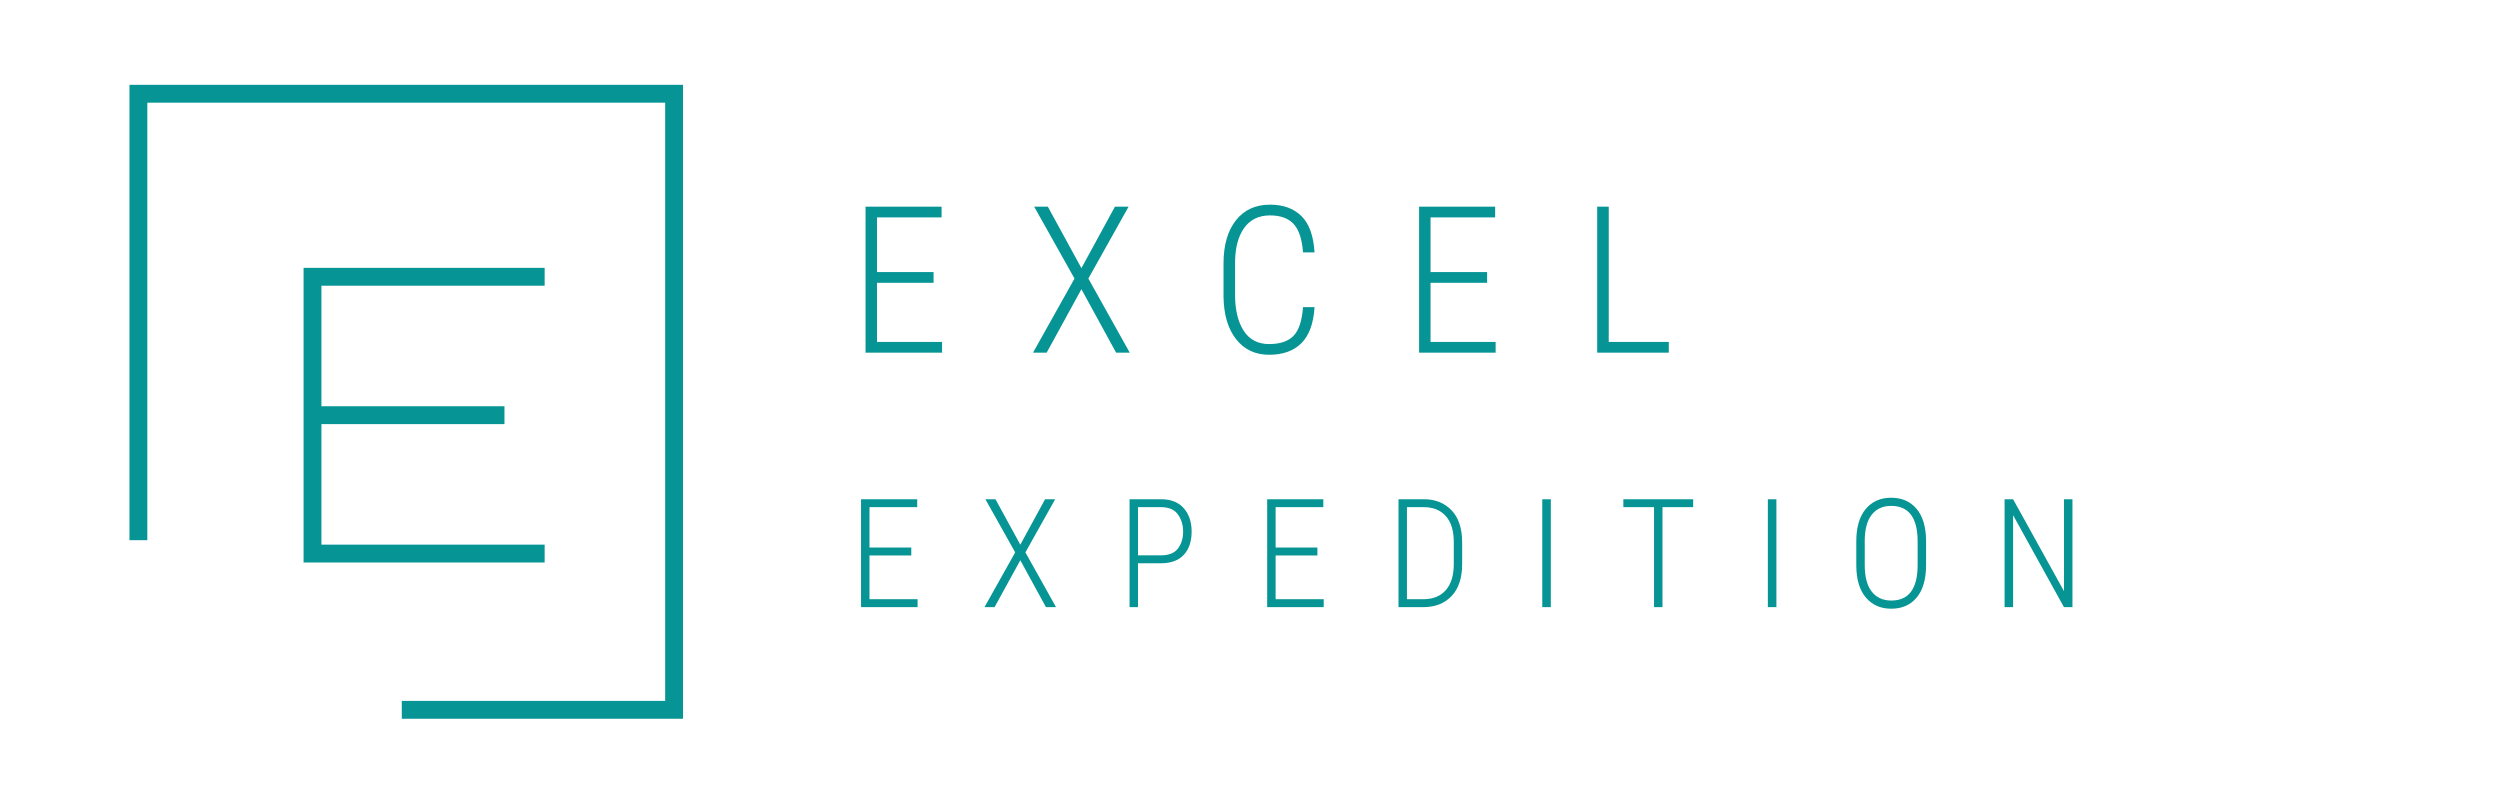
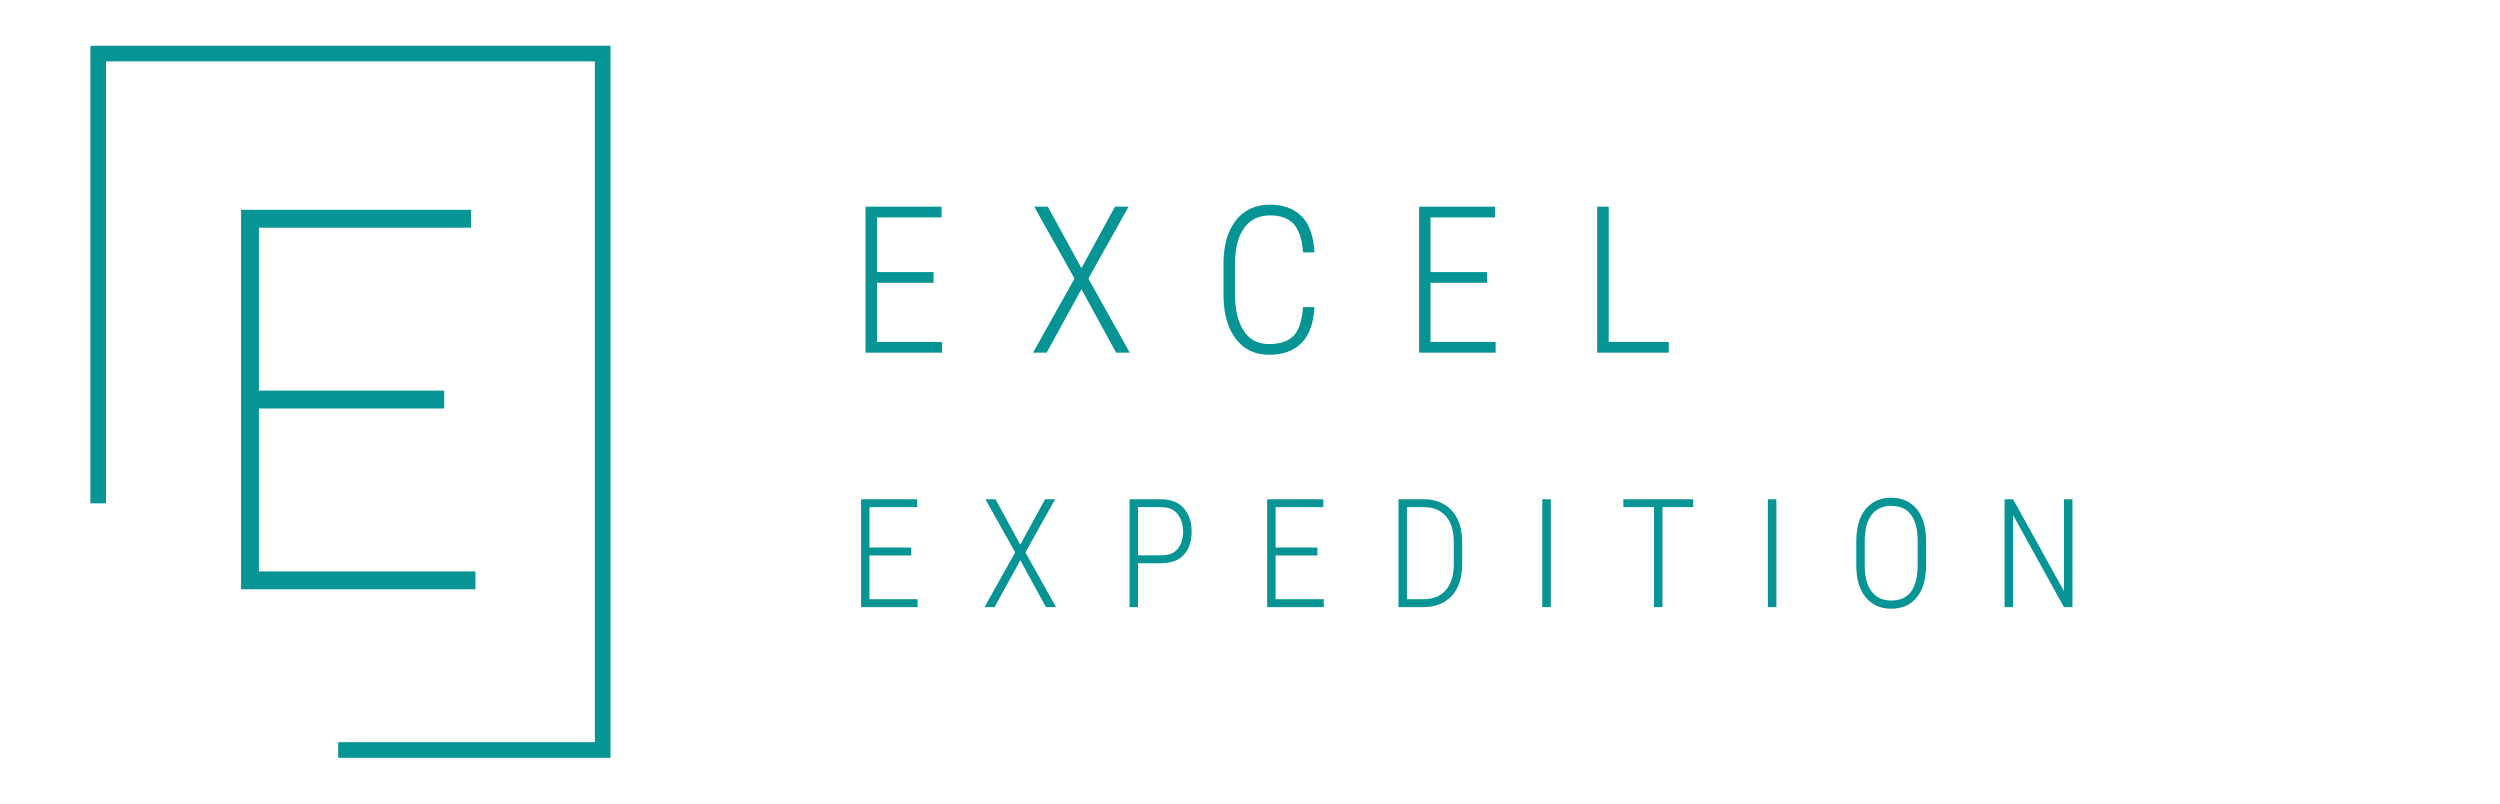
<svg xmlns="http://www.w3.org/2000/svg" viewBox="0 0 1120 360" role="img" aria-labelledby="title description">
  <g fill="none" stroke="#069494" stroke-linecap="square">
-     <path d="M62 238V42H302V318H184" stroke-width="8" />
-     <path d="M140 124V248M140 124H240M140 186H222M140 248H240" stroke-width="8" />
+     <path d="M44 222V24H270V336H155" stroke-width="7" />
+     <path d="M112 98V260M112 98H207M112 179H195M112 260H209" stroke-width="8" />
  </g>
  <g fill="#069494" font-family="Arial Narrow, Roboto Condensed, Arial, sans-serif" font-weight="300">
    <text x="380" y="158" font-size="92" letter-spacing="34" textLength="440" lengthAdjust="spacingAndGlyphs">EXCEL</text>
    <text x="380" y="272" font-size="68" letter-spacing="25" textLength="650" lengthAdjust="spacingAndGlyphs">EXPEDITION</text>
  </g>
</svg>
